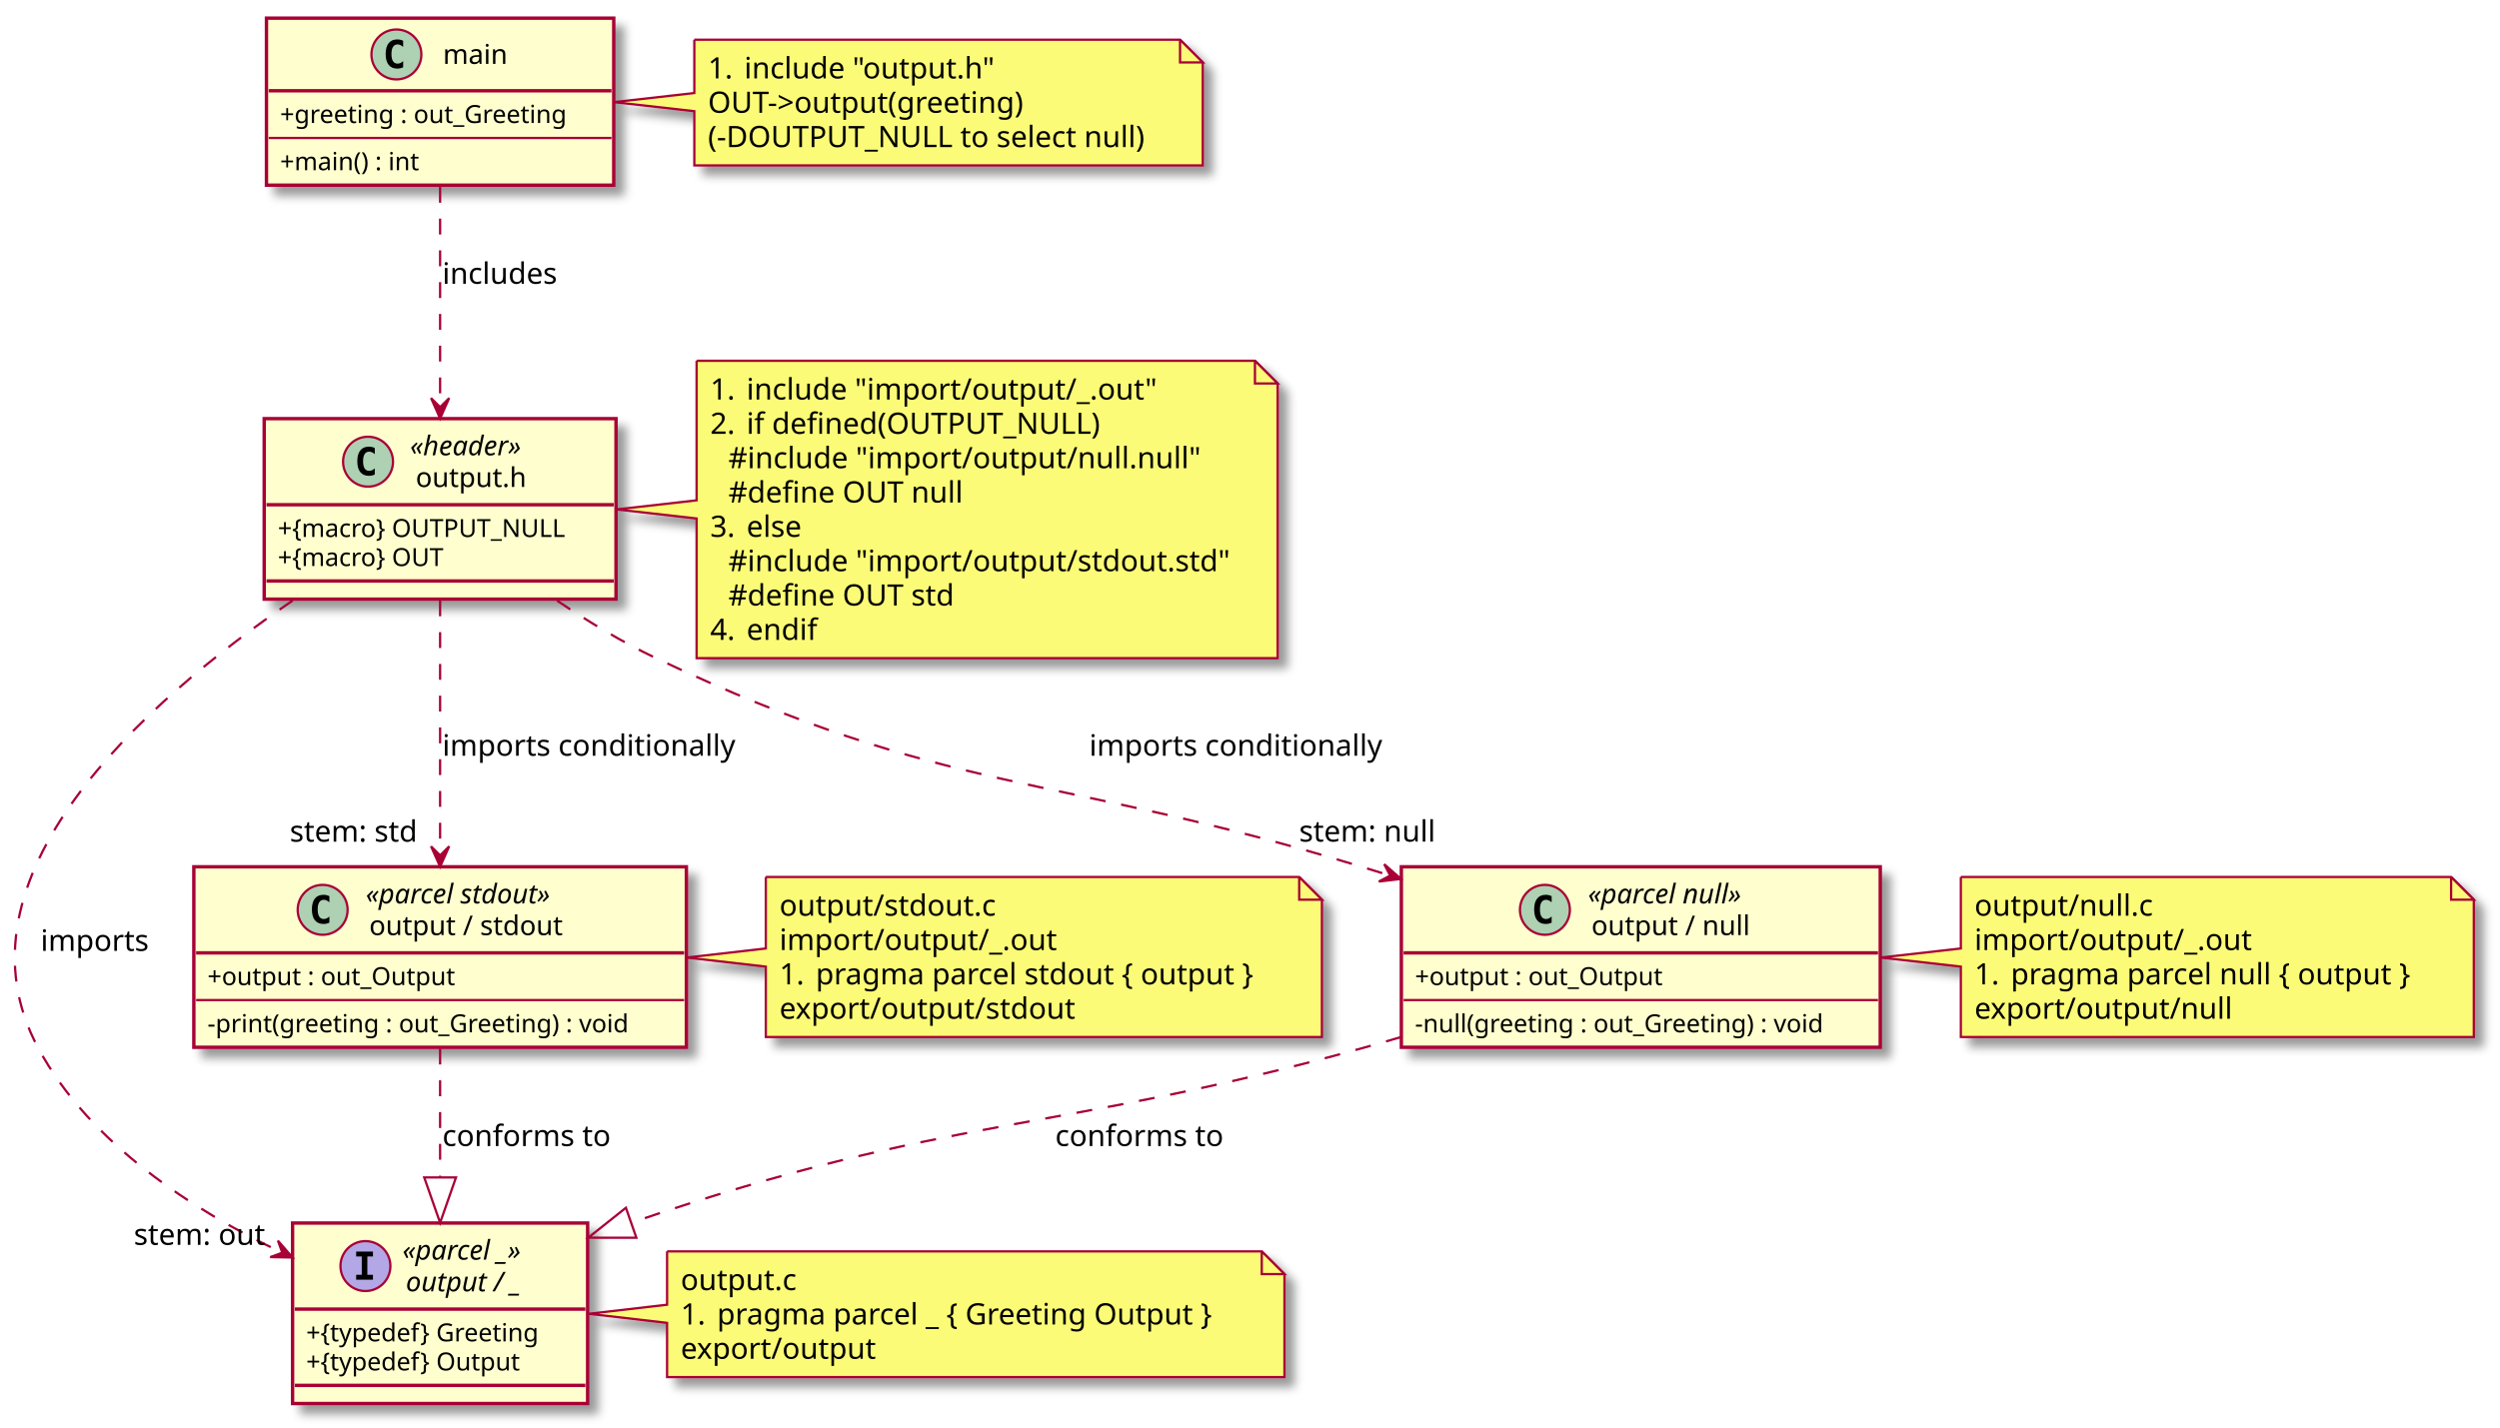
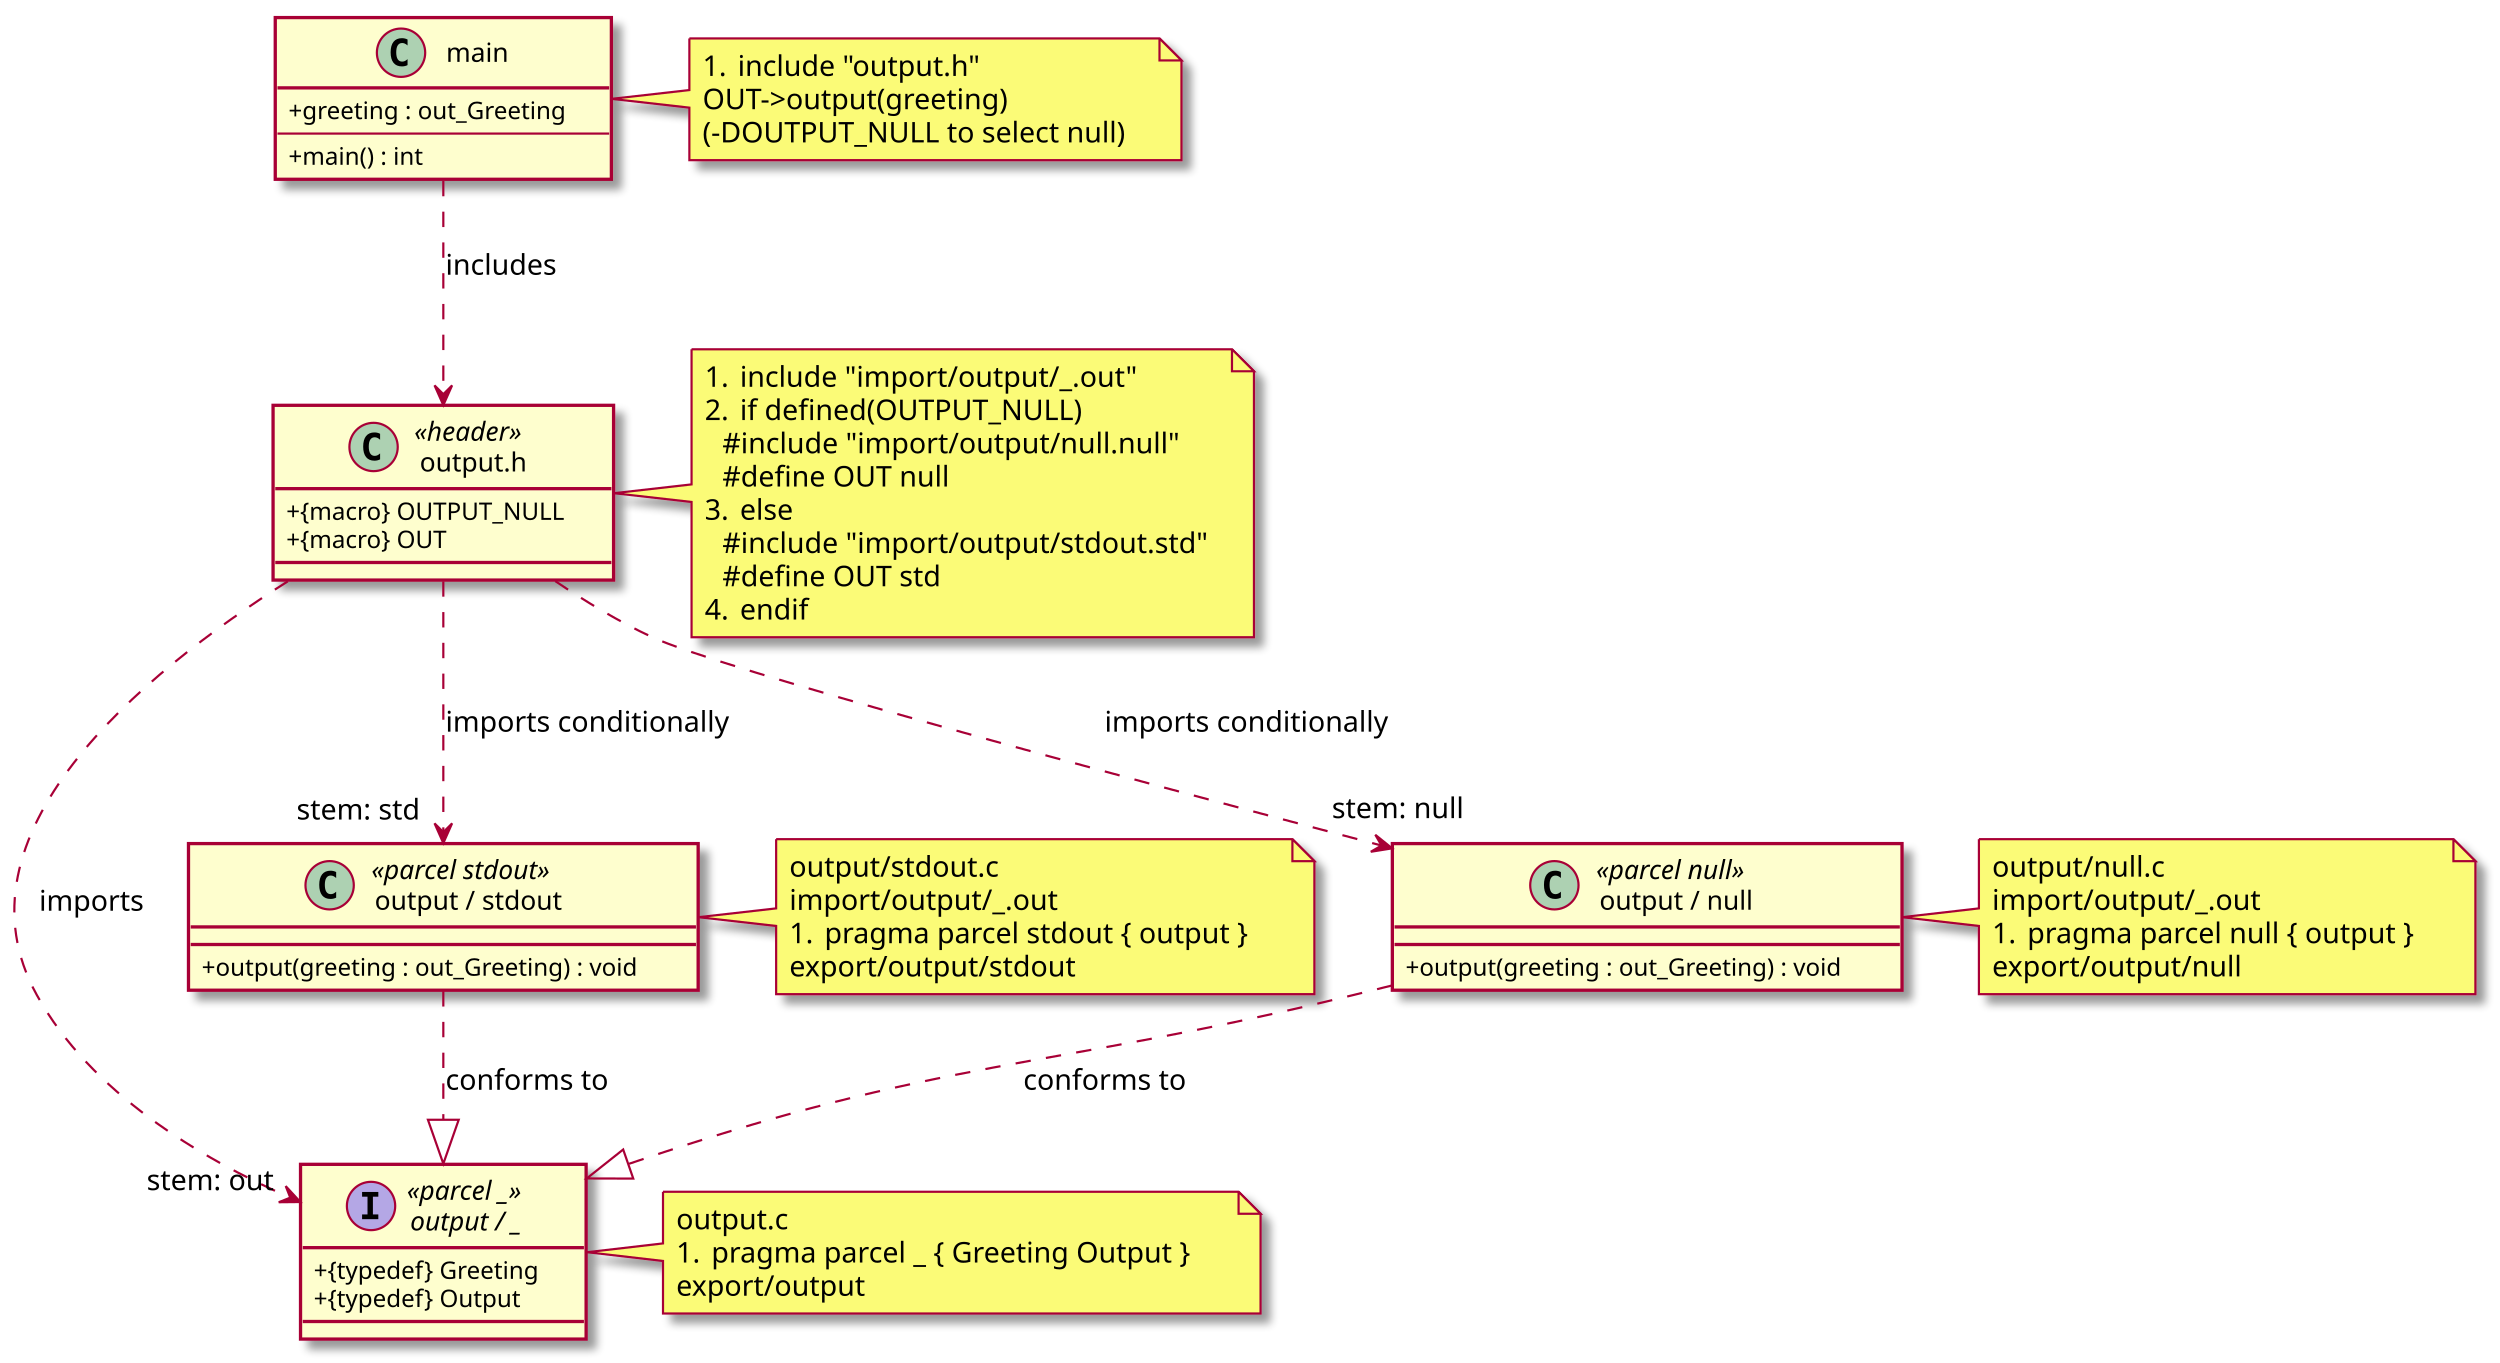
- <svg xmlns="http://www.w3.org/2000/svg" contentScriptType="application/ecmascript" contentStyleType="text/css" height="629px" preserveAspectRatio="none" style="width:1101px;height:629px;" version="1.1" viewBox="0 0 1101 629" width="1101px" zoomAndPan="magnify">
+ <svg xmlns="http://www.w3.org/2000/svg" contentScriptType="application/ecmascript" contentStyleType="text/css" height="620px" preserveAspectRatio="none" style="width:1138px;height:620px;" version="1.1" viewBox="0 0 1138 620" width="1138px" zoomAndPan="magnify">
  <defs>
-     <filter height="300%" id="f1hjouowb17esg" width="300%" x="-1" y="-1">
+     <filter height="300%" id="f1krftj1j5lf3u" width="300%" x="-1" y="-1">
      <feGaussianBlur result="blurOut" stdDeviation="2.0" />
      <feColorMatrix in="blurOut" result="blurOut2" type="matrix" values="0 0 0 0 0 0 0 0 0 0 0 0 0 0 0 0 0 0 .4 0" />
      <feOffset dx="4.0" dy="4.0" in="blurOut2" result="blurOut3" />
      <feBlend in="SourceGraphic" in2="blurOut3" mode="normal" />
    </filter>
  </defs>
  <g>
-     <rect fill="#FEFECE" filter="url(#f1hjouowb17esg)" height="79.547" id="IOutput" style="stroke: #A80036; stroke-width: 1.5;" width="130" x="128.9" y="539" />
-     <ellipse cx="161" cy="557.969" fill="#B4A7E5" rx="11" ry="11" style="stroke: #A80036; stroke-width: 1.0;" />
-     <path d="M156.922,553.734 L156.922,551.578 L164.312,551.578 L164.312,553.734 L161.844,553.734 L161.844,561.812 L164.312,561.812 L164.312,563.969 L156.922,563.969 L156.922,561.812 L159.391,561.812 L159.391,553.734 L156.922,553.734 Z " />
-     <text fill="#000000" font-family="sans-serif" font-size="12" font-style="italic" lengthAdjust="spacingAndGlyphs" textLength="63" x="177.3" y="555.139">«parcel _»</text>
-     <text fill="#000000" font-family="sans-serif" font-size="12" font-style="italic" lengthAdjust="spacingAndGlyphs" textLength="60" x="178.8" y="569.107">output / _</text>
-     <line style="stroke: #A80036; stroke-width: 1.5;" x1="129.9" x2="257.9" y1="576.938" y2="576.938" />
-     <text fill="#000000" font-family="sans-serif" font-size="11" lengthAdjust="spacingAndGlyphs" textLength="118" x="134.9" y="591.148">+{typedef} Greeting</text>
-     <text fill="#000000" font-family="sans-serif" font-size="11" lengthAdjust="spacingAndGlyphs" textLength="107" x="134.9" y="603.953">+{typedef} Output</text>
-     <line style="stroke: #A80036; stroke-width: 1.5;" x1="129.9" x2="257.9" y1="610.547" y2="610.547" />
-     <path d="M293.9,551.5 L293.9,575 L259.35,579 L293.9,583 L293.9,606.898 A0,0 0 0 0 293.9,606.898 L565.9,606.898 A0,0 0 0 0 565.9,606.898 L565.9,561.5 L555.9,551.5 L293.9,551.5 A0,0 0 0 0 293.9,551.5 " fill="#FBFB77" filter="url(#f1hjouowb17esg)" style="stroke: #A80036; stroke-width: 1.0;" />
-     <path d="M555.9,551.5 L555.9,561.5 L565.9,561.5 L555.9,551.5 " fill="#FBFB77" style="stroke: #A80036; stroke-width: 1.0;" />
-     <text fill="#000000" font-family="sans-serif" font-size="13" lengthAdjust="spacingAndGlyphs" textLength="53" x="299.9" y="568.567">output.c</text>
-     <text fill="#000000" font-family="sans-serif" font-size="13" lengthAdjust="spacingAndGlyphs" textLength="12" x="299.9" y="583.7">1.</text>
-     <text fill="#000000" font-family="sans-serif" font-size="13" lengthAdjust="spacingAndGlyphs" textLength="235" x="315.9" y="583.7">pragma parcel _ { Greeting Output }</text>
-     <text fill="#000000" font-family="sans-serif" font-size="13" lengthAdjust="spacingAndGlyphs" textLength="87" x="299.9" y="598.832">export/output</text>
-     <rect fill="#FEFECE" filter="url(#f1hjouowb17esg)" height="79.547" id="Stdout" style="stroke: #A80036; stroke-width: 1.5;" width="217" x="85.4" y="382" />
-     <ellipse cx="142.15" cy="400.969" fill="#ADD1B2" rx="11" ry="11" style="stroke: #A80036; stroke-width: 1.0;" />
-     <path d="M145.119,406.609 Q144.541,406.906 143.9,407.047 Q143.259,407.203 142.556,407.203 Q140.056,407.203 138.728,405.562 Q137.416,403.906 137.416,400.781 Q137.416,397.656 138.728,396 Q140.056,394.344 142.556,394.344 Q143.259,394.344 143.9,394.5 Q144.556,394.656 145.119,394.953 L145.119,397.672 Q144.494,397.094 143.9,396.828 Q143.306,396.547 142.681,396.547 Q141.338,396.547 140.65,397.625 Q139.963,398.688 139.963,400.781 Q139.963,402.875 140.65,403.953 Q141.338,405.016 142.681,405.016 Q143.306,405.016 143.9,404.75 Q144.494,404.469 145.119,403.891 L145.119,406.609 Z " />
-     <text fill="#000000" font-family="sans-serif" font-size="12" font-style="italic" lengthAdjust="spacingAndGlyphs" textLength="98" x="161.15" y="398.139">«parcel stdout»</text>
-     <text fill="#000000" font-family="sans-serif" font-size="12" lengthAdjust="spacingAndGlyphs" textLength="95" x="162.65" y="412.107">output / stdout</text>
-     <line style="stroke: #A80036; stroke-width: 1.5;" x1="86.4" x2="301.4" y1="419.938" y2="419.938" />
-     <text fill="#000000" font-family="sans-serif" font-size="11" lengthAdjust="spacingAndGlyphs" textLength="119" x="91.4" y="434.148">+output : out_Output</text>
-     <line style="stroke: #A80036; stroke-width: 1.0;" x1="86.4" x2="301.4" y1="440.742" y2="440.742" />
-     <text fill="#000000" font-family="sans-serif" font-size="11" lengthAdjust="spacingAndGlyphs" textLength="205" x="91.4" y="454.953">-print(greeting : out_Greeting) : void</text>
-     <path d="M337.4,386.5 L337.4,418 L302.48,422 L337.4,426 L337.4,457.031 A0,0 0 0 0 337.4,457.031 L582.4,457.031 A0,0 0 0 0 582.4,457.031 L582.4,396.5 L572.4,386.5 L337.4,386.5 A0,0 0 0 0 337.4,386.5 " fill="#FBFB77" filter="url(#f1hjouowb17esg)" style="stroke: #A80036; stroke-width: 1.0;" />
-     <path d="M572.4,386.5 L572.4,396.5 L582.4,396.5 L572.4,386.5 " fill="#FBFB77" style="stroke: #A80036; stroke-width: 1.0;" />
-     <text fill="#000000" font-family="sans-serif" font-size="13" lengthAdjust="spacingAndGlyphs" textLength="98" x="343.4" y="403.567">output/stdout.c</text>
-     <text fill="#000000" font-family="sans-serif" font-size="13" lengthAdjust="spacingAndGlyphs" textLength="124" x="343.4" y="418.7">import/output/_.out</text>
-     <text fill="#000000" font-family="sans-serif" font-size="13" lengthAdjust="spacingAndGlyphs" textLength="12" x="343.4" y="433.832">1.</text>
-     <text fill="#000000" font-family="sans-serif" font-size="13" lengthAdjust="spacingAndGlyphs" textLength="208" x="359.4" y="433.832">pragma parcel stdout { output }</text>
-     <text fill="#000000" font-family="sans-serif" font-size="13" lengthAdjust="spacingAndGlyphs" textLength="132" x="343.4" y="448.965">export/output/stdout</text>
-     <rect fill="#FEFECE" filter="url(#f1hjouowb17esg)" height="79.547" id="Null" style="stroke: #A80036; stroke-width: 1.5;" width="211" x="617.4" y="382" />
-     <ellipse cx="680.65" cy="400.969" fill="#ADD1B2" rx="11" ry="11" style="stroke: #A80036; stroke-width: 1.0;" />
-     <path d="M683.619,406.609 Q683.041,406.906 682.4,407.047 Q681.759,407.203 681.056,407.203 Q678.556,407.203 677.228,405.562 Q675.916,403.906 675.916,400.781 Q675.916,397.656 677.228,396 Q678.556,394.344 681.056,394.344 Q681.759,394.344 682.4,394.5 Q683.056,394.656 683.619,394.953 L683.619,397.672 Q682.994,397.094 682.4,396.828 Q681.806,396.547 681.181,396.547 Q679.837,396.547 679.15,397.625 Q678.462,398.688 678.462,400.781 Q678.462,402.875 679.15,403.953 Q679.837,405.016 681.181,405.016 Q681.806,405.016 682.4,404.75 Q682.994,404.469 683.619,403.891 L683.619,406.609 Z " />
-     <text fill="#000000" font-family="sans-serif" font-size="12" font-style="italic" lengthAdjust="spacingAndGlyphs" textLength="79" x="699.65" y="398.139">«parcel null»</text>
-     <text fill="#000000" font-family="sans-serif" font-size="12" lengthAdjust="spacingAndGlyphs" textLength="76" x="701.15" y="412.107">output / null</text>
-     <line style="stroke: #A80036; stroke-width: 1.5;" x1="618.4" x2="827.4" y1="419.938" y2="419.938" />
-     <text fill="#000000" font-family="sans-serif" font-size="11" lengthAdjust="spacingAndGlyphs" textLength="119" x="623.4" y="434.148">+output : out_Output</text>
-     <line style="stroke: #A80036; stroke-width: 1.0;" x1="618.4" x2="827.4" y1="440.742" y2="440.742" />
-     <text fill="#000000" font-family="sans-serif" font-size="11" lengthAdjust="spacingAndGlyphs" textLength="199" x="623.4" y="454.953">-null(greeting : out_Greeting) : void</text>
-     <path d="M863.9,386.5 L863.9,418 L828.57,422 L863.9,426 L863.9,457.031 A0,0 0 0 0 863.9,457.031 L1089.9,457.031 A0,0 0 0 0 1089.9,457.031 L1089.9,396.5 L1079.9,386.5 L863.9,386.5 A0,0 0 0 0 863.9,386.5 " fill="#FBFB77" filter="url(#f1hjouowb17esg)" style="stroke: #A80036; stroke-width: 1.0;" />
-     <path d="M1079.9,386.5 L1079.9,396.5 L1089.9,396.5 L1079.9,386.5 " fill="#FBFB77" style="stroke: #A80036; stroke-width: 1.0;" />
-     <text fill="#000000" font-family="sans-serif" font-size="13" lengthAdjust="spacingAndGlyphs" textLength="79" x="869.9" y="403.567">output/null.c</text>
-     <text fill="#000000" font-family="sans-serif" font-size="13" lengthAdjust="spacingAndGlyphs" textLength="124" x="869.9" y="418.7">import/output/_.out</text>
-     <text fill="#000000" font-family="sans-serif" font-size="13" lengthAdjust="spacingAndGlyphs" textLength="12" x="869.9" y="433.832">1.</text>
-     <text fill="#000000" font-family="sans-serif" font-size="13" lengthAdjust="spacingAndGlyphs" textLength="189" x="885.9" y="433.832">pragma parcel null { output }</text>
-     <text fill="#000000" font-family="sans-serif" font-size="13" lengthAdjust="spacingAndGlyphs" textLength="113" x="869.9" y="448.965">export/output/null</text>
-     <rect fill="#FEFECE" filter="url(#f1hjouowb17esg)" height="79.547" id="Header" style="stroke: #A80036; stroke-width: 1.5;" width="155" x="116.4" y="184.5" />
-     <ellipse cx="162.15" cy="203.469" fill="#ADD1B2" rx="11" ry="11" style="stroke: #A80036; stroke-width: 1.0;" />
-     <path d="M165.119,209.109 Q164.541,209.406 163.9,209.547 Q163.259,209.703 162.556,209.703 Q160.056,209.703 158.728,208.062 Q157.416,206.406 157.416,203.281 Q157.416,200.156 158.728,198.5 Q160.056,196.844 162.556,196.844 Q163.259,196.844 163.9,197 Q164.556,197.156 165.119,197.453 L165.119,200.172 Q164.494,199.594 163.9,199.328 Q163.306,199.047 162.681,199.047 Q161.338,199.047 160.65,200.125 Q159.963,201.188 159.963,203.281 Q159.963,205.375 160.65,206.453 Q161.338,207.516 162.681,207.516 Q163.306,207.516 163.9,207.25 Q164.494,206.969 165.119,206.391 L165.119,209.109 Z " />
-     <text fill="#000000" font-family="sans-serif" font-size="12" font-style="italic" lengthAdjust="spacingAndGlyphs" textLength="59" x="180.65" y="200.639">«header»</text>
-     <text fill="#000000" font-family="sans-serif" font-size="12" lengthAdjust="spacingAndGlyphs" textLength="54" x="183.15" y="214.607">output.h</text>
-     <line style="stroke: #A80036; stroke-width: 1.5;" x1="117.4" x2="270.4" y1="222.438" y2="222.438" />
-     <text fill="#000000" font-family="sans-serif" font-size="11" lengthAdjust="spacingAndGlyphs" textLength="143" x="122.4" y="236.648">+{macro} OUTPUT_NULL</text>
-     <text fill="#000000" font-family="sans-serif" font-size="11" lengthAdjust="spacingAndGlyphs" textLength="87" x="122.4" y="249.453">+{macro} OUT</text>
-     <line style="stroke: #A80036; stroke-width: 1.5;" x1="117.4" x2="270.4" y1="256.047" y2="256.047" />
-     <path d="M306.9,159 L306.9,220.5 L271.56,224.5 L306.9,228.5 L306.9,290.062 A0,0 0 0 0 306.9,290.062 L562.9,290.062 A0,0 0 0 0 562.9,290.062 L562.9,169 L552.9,159 L306.9,159 A0,0 0 0 0 306.9,159 " fill="#FBFB77" filter="url(#f1hjouowb17esg)" style="stroke: #A80036; stroke-width: 1.0;" />
-     <path d="M552.9,159 L552.9,169 L562.9,169 L552.9,159 " fill="#FBFB77" style="stroke: #A80036; stroke-width: 1.0;" />
-     <text fill="#000000" font-family="sans-serif" font-size="13" lengthAdjust="spacingAndGlyphs" textLength="12" x="312.9" y="176.067">1.</text>
-     <text fill="#000000" font-family="sans-serif" font-size="13" lengthAdjust="spacingAndGlyphs" textLength="183" x="328.9" y="176.067">include "import/output/_.out"</text>
-     <text fill="#000000" font-family="sans-serif" font-size="13" lengthAdjust="spacingAndGlyphs" textLength="12" x="312.9" y="191.2">2.</text>
-     <text fill="#000000" font-family="sans-serif" font-size="13" lengthAdjust="spacingAndGlyphs" textLength="161" x="328.9" y="191.2">if defined(OUTPUT_NULL)</text>
-     <text fill="#000000" font-family="sans-serif" font-size="13" lengthAdjust="spacingAndGlyphs" textLength="210" x="320.9" y="206.333">#include "import/output/null.null"</text>
-     <text fill="#000000" font-family="sans-serif" font-size="13" lengthAdjust="spacingAndGlyphs" textLength="107" x="320.9" y="221.465">#define OUT null</text>
-     <text fill="#000000" font-family="sans-serif" font-size="13" lengthAdjust="spacingAndGlyphs" textLength="12" x="312.9" y="236.598">3.</text>
-     <text fill="#000000" font-family="sans-serif" font-size="13" lengthAdjust="spacingAndGlyphs" textLength="26" x="328.9" y="236.598">else</text>
-     <text fill="#000000" font-family="sans-serif" font-size="13" lengthAdjust="spacingAndGlyphs" textLength="227" x="320.9" y="251.731">#include "import/output/stdout.std"</text>
-     <text fill="#000000" font-family="sans-serif" font-size="13" lengthAdjust="spacingAndGlyphs" textLength="105" x="320.9" y="266.864">#define OUT std</text>
-     <text fill="#000000" font-family="sans-serif" font-size="13" lengthAdjust="spacingAndGlyphs" textLength="12" x="312.9" y="281.997">4.</text>
-     <text fill="#000000" font-family="sans-serif" font-size="13" lengthAdjust="spacingAndGlyphs" textLength="31" x="328.9" y="281.997">endif</text>
-     <rect fill="#FEFECE" filter="url(#f1hjouowb17esg)" height="73.609" id="Main" style="stroke: #A80036; stroke-width: 1.5;" width="153" x="117.4" y="8" />
-     <ellipse cx="174.65" cy="24" fill="#ADD1B2" rx="11" ry="11" style="stroke: #A80036; stroke-width: 1.0;" />
-     <path d="M177.619,29.641 Q177.041,29.938 176.4,30.078 Q175.759,30.234 175.056,30.234 Q172.556,30.234 171.228,28.594 Q169.916,26.938 169.916,23.812 Q169.916,20.688 171.228,19.031 Q172.556,17.375 175.056,17.375 Q175.759,17.375 176.4,17.531 Q177.056,17.688 177.619,17.984 L177.619,20.703 Q176.994,20.125 176.4,19.859 Q175.806,19.578 175.181,19.578 Q173.838,19.578 173.15,20.656 Q172.463,21.719 172.463,23.812 Q172.463,25.906 173.15,26.984 Q173.838,28.047 175.181,28.047 Q175.806,28.047 176.4,27.781 Q176.994,27.5 177.619,26.922 L177.619,29.641 Z " />
-     <text fill="#000000" font-family="sans-serif" font-size="12" lengthAdjust="spacingAndGlyphs" textLength="30" x="195.15" y="28.154">main</text>
-     <line style="stroke: #A80036; stroke-width: 1.5;" x1="118.4" x2="269.4" y1="40" y2="40" />
-     <text fill="#000000" font-family="sans-serif" font-size="11" lengthAdjust="spacingAndGlyphs" textLength="141" x="123.4" y="54.21">+greeting : out_Greeting</text>
-     <line style="stroke: #A80036; stroke-width: 1.0;" x1="118.4" x2="269.4" y1="60.805" y2="60.805" />
-     <text fill="#000000" font-family="sans-serif" font-size="11" lengthAdjust="spacingAndGlyphs" textLength="71" x="123.4" y="75.015">+main() : int</text>
-     <path d="M305.9,17.5 L305.9,41 L270.46,45 L305.9,49 L305.9,72.898 A0,0 0 0 0 305.9,72.898 L529.9,72.898 A0,0 0 0 0 529.9,72.898 L529.9,27.5 L519.9,17.5 L305.9,17.5 A0,0 0 0 0 305.9,17.5 " fill="#FBFB77" filter="url(#f1hjouowb17esg)" style="stroke: #A80036; stroke-width: 1.0;" />
-     <path d="M519.9,17.5 L519.9,27.5 L529.9,27.5 L519.9,17.5 " fill="#FBFB77" style="stroke: #A80036; stroke-width: 1.0;" />
-     <text fill="#000000" font-family="sans-serif" font-size="13" lengthAdjust="spacingAndGlyphs" textLength="12" x="311.9" y="34.567">1.</text>
-     <text fill="#000000" font-family="sans-serif" font-size="13" lengthAdjust="spacingAndGlyphs" textLength="113" x="327.9" y="34.567">include "output.h"</text>
-     <text fill="#000000" font-family="sans-serif" font-size="13" lengthAdjust="spacingAndGlyphs" textLength="148" x="311.9" y="49.7">OUT-&gt;output(greeting)</text>
-     <text fill="#000000" font-family="sans-serif" font-size="13" lengthAdjust="spacingAndGlyphs" textLength="203" x="311.9" y="64.832">(-DOUTPUT_NULL to select null)</text>
-     <path d="M193.9,462.11 C193.9,479.28 193.9,499.8 193.9,518.78 " fill="none" id="Stdout-&gt;IOutput" style="stroke: #A80036; stroke-width: 1.0; stroke-dasharray: 7.0,7.0;" />
-     <polygon fill="none" points="200.9,518.9,193.9,538.9,186.9,518.9,200.9,518.9" style="stroke: #A80036; stroke-width: 1.0;" />
-     <text fill="#000000" font-family="sans-serif" font-size="13" lengthAdjust="spacingAndGlyphs" textLength="77" x="194.9" y="505.067">conforms to</text>
-     <path d="M617.37,457.01 C611.47,458.74 605.62,460.42 599.9,462 C463.25,499.85 419.19,490.72 278.28,538.8 " fill="none" id="Null-&gt;IOutput" style="stroke: #A80036; stroke-width: 1.0; stroke-dasharray: 7.0,7.0;" />
-     <polygon fill="none" points="280.37,545.49,259.18,545.46,275.76,532.27,280.37,545.49" style="stroke: #A80036; stroke-width: 1.0;" />
-     <text fill="#000000" font-family="sans-serif" font-size="13" lengthAdjust="spacingAndGlyphs" textLength="77" x="464.9" y="505.067">conforms to</text>
-     <path d="M128.94,264.66 C63.13,309.66 -23.63,386.99 16.9,462 C39.64,504.09 85.03,533.37 124.16,551.99 " fill="none" id="Header-&gt;IOutput" style="stroke: #A80036; stroke-width: 1.0; stroke-dasharray: 7.0,7.0;" />
-     <polygon fill="#A80036" points="128.9,554.2,122.437,546.768,124.369,552.085,119.053,554.017,128.9,554.2" style="stroke: #A80036; stroke-width: 1.0;" />
-     <text fill="#000000" font-family="sans-serif" font-size="13" lengthAdjust="spacingAndGlyphs" textLength="49" x="17.9" y="419.067">imports</text>
-     <text fill="#000000" font-family="sans-serif" font-size="13" lengthAdjust="spacingAndGlyphs" textLength="0" x="44.4" y="434.2" />
-     <text fill="#000000" font-family="sans-serif" font-size="13" lengthAdjust="spacingAndGlyphs" textLength="62" x="58.95" y="548.616">stem: out</text>
-     <path d="M193.9,264.59 C193.9,296.96 193.9,342.94 193.9,376.67 " fill="none" id="Header-&gt;Stdout" style="stroke: #A80036; stroke-width: 1.0; stroke-dasharray: 7.0,7.0;" />
-     <polygon fill="#A80036" points="193.9,381.98,197.9,372.98,193.9,376.98,189.9,372.98,193.9,381.98" style="stroke: #A80036; stroke-width: 1.0;" />
-     <text fill="#000000" font-family="sans-serif" font-size="13" lengthAdjust="spacingAndGlyphs" textLength="132" x="194.9" y="333.067">imports conditionally</text>
-     <text fill="#000000" font-family="sans-serif" font-size="13" lengthAdjust="spacingAndGlyphs" textLength="0" x="262.9" y="348.2" />
-     <text fill="#000000" font-family="sans-serif" font-size="13" lengthAdjust="spacingAndGlyphs" textLength="61" x="127.658" y="370.93">stem: std</text>
-     <path d="M245.42,264.69 C259.07,273.88 274.12,283.01 288.9,290 C419.19,351.66 462.08,339.77 599.9,382 C603.98,383.25 608.13,384.53 612.32,385.83 " fill="none" id="Header-&gt;Null" style="stroke: #A80036; stroke-width: 1.0; stroke-dasharray: 7.0,7.0;" />
-     <polygon fill="#A80036" points="617.26,387.36,609.856,380.865,612.486,385.873,607.478,388.503,617.26,387.36" style="stroke: #A80036; stroke-width: 1.0;" />
-     <text fill="#000000" font-family="sans-serif" font-size="13" lengthAdjust="spacingAndGlyphs" textLength="132" x="479.9" y="333.067">imports conditionally</text>
-     <text fill="#000000" font-family="sans-serif" font-size="13" lengthAdjust="spacingAndGlyphs" textLength="0" x="547.9" y="348.2" />
-     <text fill="#000000" font-family="sans-serif" font-size="13" lengthAdjust="spacingAndGlyphs" textLength="63" x="572.372" y="370.892">stem: null</text>
-     <path d="M193.9,82.35 C193.9,110.44 193.9,149.45 193.9,179.34 " fill="none" id="Main-&gt;Header" style="stroke: #A80036; stroke-width: 1.0; stroke-dasharray: 7.0,7.0;" />
-     <polygon fill="#A80036" points="193.9,184.43,197.9,175.43,193.9,179.43,189.9,175.43,193.9,184.43" style="stroke: #A80036; stroke-width: 1.0;" />
-     <text fill="#000000" font-family="sans-serif" font-size="13" lengthAdjust="spacingAndGlyphs" textLength="52" x="194.9" y="125.067">includes</text>
+     <rect fill="#FEFECE" filter="url(#f1krftj1j5lf3u)" height="79.547" id="IOutput" style="stroke: #A80036; stroke-width: 1.5;" width="130" x="136.8" y="530" />
+     <ellipse cx="168.9" cy="548.969" fill="#B4A7E5" rx="11" ry="11" style="stroke: #A80036; stroke-width: 1.0;" />
+     <path d="M164.822,544.734 L164.822,542.578 L172.213,542.578 L172.213,544.734 L169.744,544.734 L169.744,552.812 L172.213,552.812 L172.213,554.969 L164.822,554.969 L164.822,552.812 L167.291,552.812 L167.291,544.734 L164.822,544.734 Z " />
+     <text fill="#000000" font-family="sans-serif" font-size="12" font-style="italic" lengthAdjust="spacingAndGlyphs" textLength="63" x="185.2" y="546.139">«parcel _»</text>
+     <text fill="#000000" font-family="sans-serif" font-size="12" font-style="italic" lengthAdjust="spacingAndGlyphs" textLength="60" x="186.7" y="560.107">output / _</text>
+     <line style="stroke: #A80036; stroke-width: 1.5;" x1="137.8" x2="265.8" y1="567.938" y2="567.938" />
+     <text fill="#000000" font-family="sans-serif" font-size="11" lengthAdjust="spacingAndGlyphs" textLength="118" x="142.8" y="582.148">+{typedef} Greeting</text>
+     <text fill="#000000" font-family="sans-serif" font-size="11" lengthAdjust="spacingAndGlyphs" textLength="107" x="142.8" y="594.953">+{typedef} Output</text>
+     <line style="stroke: #A80036; stroke-width: 1.5;" x1="137.8" x2="265.8" y1="601.547" y2="601.547" />
+     <path d="M301.8,542.5 L301.8,566 L267.25,570 L301.8,574 L301.8,597.898 A0,0 0 0 0 301.8,597.898 L573.8,597.898 A0,0 0 0 0 573.8,597.898 L573.8,552.5 L563.8,542.5 L301.8,542.5 A0,0 0 0 0 301.8,542.5 " fill="#FBFB77" filter="url(#f1krftj1j5lf3u)" style="stroke: #A80036; stroke-width: 1.0;" />
+     <path d="M563.8,542.5 L563.8,552.5 L573.8,552.5 L563.8,542.5 " fill="#FBFB77" style="stroke: #A80036; stroke-width: 1.0;" />
+     <text fill="#000000" font-family="sans-serif" font-size="13" lengthAdjust="spacingAndGlyphs" textLength="53" x="307.8" y="559.567">output.c</text>
+     <text fill="#000000" font-family="sans-serif" font-size="13" lengthAdjust="spacingAndGlyphs" textLength="12" x="307.8" y="574.7">1.</text>
+     <text fill="#000000" font-family="sans-serif" font-size="13" lengthAdjust="spacingAndGlyphs" textLength="235" x="323.8" y="574.7">pragma parcel _ { Greeting Output }</text>
+     <text fill="#000000" font-family="sans-serif" font-size="13" lengthAdjust="spacingAndGlyphs" textLength="87" x="307.8" y="589.832">export/output</text>
+     <rect fill="#FEFECE" filter="url(#f1krftj1j5lf3u)" height="66.742" id="Stdout" style="stroke: #A80036; stroke-width: 1.5;" width="232" x="85.8" y="384" />
+     <ellipse cx="150.05" cy="402.969" fill="#ADD1B2" rx="11" ry="11" style="stroke: #A80036; stroke-width: 1.0;" />
+     <path d="M153.019,408.609 Q152.441,408.906 151.8,409.047 Q151.159,409.203 150.456,409.203 Q147.956,409.203 146.628,407.562 Q145.316,405.906 145.316,402.781 Q145.316,399.656 146.628,398 Q147.956,396.344 150.456,396.344 Q151.159,396.344 151.8,396.5 Q152.456,396.656 153.019,396.953 L153.019,399.672 Q152.394,399.094 151.8,398.828 Q151.206,398.547 150.581,398.547 Q149.238,398.547 148.55,399.625 Q147.863,400.688 147.863,402.781 Q147.863,404.875 148.55,405.953 Q149.238,407.016 150.581,407.016 Q151.206,407.016 151.8,406.75 Q152.394,406.469 153.019,405.891 L153.019,408.609 Z " />
+     <text fill="#000000" font-family="sans-serif" font-size="12" font-style="italic" lengthAdjust="spacingAndGlyphs" textLength="98" x="169.05" y="400.139">«parcel stdout»</text>
+     <text fill="#000000" font-family="sans-serif" font-size="12" lengthAdjust="spacingAndGlyphs" textLength="95" x="170.55" y="414.107">output / stdout</text>
+     <line style="stroke: #A80036; stroke-width: 1.5;" x1="86.8" x2="316.8" y1="421.938" y2="421.938" />
+     <line style="stroke: #A80036; stroke-width: 1.5;" x1="86.8" x2="316.8" y1="429.938" y2="429.938" />
+     <text fill="#000000" font-family="sans-serif" font-size="11" lengthAdjust="spacingAndGlyphs" textLength="220" x="91.8" y="444.148">+output(greeting : out_Greeting) : void</text>
+     <path d="M353.3,382 L353.3,413.5 L317.93,417.5 L353.3,421.5 L353.3,452.531 A0,0 0 0 0 353.3,452.531 L598.3,452.531 A0,0 0 0 0 598.3,452.531 L598.3,392 L588.3,382 L353.3,382 A0,0 0 0 0 353.3,382 " fill="#FBFB77" filter="url(#f1krftj1j5lf3u)" style="stroke: #A80036; stroke-width: 1.0;" />
+     <path d="M588.3,382 L588.3,392 L598.3,392 L588.3,382 " fill="#FBFB77" style="stroke: #A80036; stroke-width: 1.0;" />
+     <text fill="#000000" font-family="sans-serif" font-size="13" lengthAdjust="spacingAndGlyphs" textLength="98" x="359.3" y="399.067">output/stdout.c</text>
+     <text fill="#000000" font-family="sans-serif" font-size="13" lengthAdjust="spacingAndGlyphs" textLength="124" x="359.3" y="414.2">import/output/_.out</text>
+     <text fill="#000000" font-family="sans-serif" font-size="13" lengthAdjust="spacingAndGlyphs" textLength="12" x="359.3" y="429.332">1.</text>
+     <text fill="#000000" font-family="sans-serif" font-size="13" lengthAdjust="spacingAndGlyphs" textLength="208" x="375.3" y="429.332">pragma parcel stdout { output }</text>
+     <text fill="#000000" font-family="sans-serif" font-size="13" lengthAdjust="spacingAndGlyphs" textLength="132" x="359.3" y="444.465">export/output/stdout</text>
+     <rect fill="#FEFECE" filter="url(#f1krftj1j5lf3u)" height="66.742" id="Null" style="stroke: #A80036; stroke-width: 1.5;" width="232" x="633.8" y="384" />
+     <ellipse cx="707.55" cy="402.969" fill="#ADD1B2" rx="11" ry="11" style="stroke: #A80036; stroke-width: 1.0;" />
+     <path d="M710.519,408.609 Q709.941,408.906 709.3,409.047 Q708.659,409.203 707.956,409.203 Q705.456,409.203 704.128,407.562 Q702.816,405.906 702.816,402.781 Q702.816,399.656 704.128,398 Q705.456,396.344 707.956,396.344 Q708.659,396.344 709.3,396.5 Q709.956,396.656 710.519,396.953 L710.519,399.672 Q709.894,399.094 709.3,398.828 Q708.706,398.547 708.081,398.547 Q706.737,398.547 706.05,399.625 Q705.362,400.688 705.362,402.781 Q705.362,404.875 706.05,405.953 Q706.737,407.016 708.081,407.016 Q708.706,407.016 709.3,406.75 Q709.894,406.469 710.519,405.891 L710.519,408.609 Z " />
+     <text fill="#000000" font-family="sans-serif" font-size="12" font-style="italic" lengthAdjust="spacingAndGlyphs" textLength="79" x="726.55" y="400.139">«parcel null»</text>
+     <text fill="#000000" font-family="sans-serif" font-size="12" lengthAdjust="spacingAndGlyphs" textLength="76" x="728.05" y="414.107">output / null</text>
+     <line style="stroke: #A80036; stroke-width: 1.5;" x1="634.8" x2="864.8" y1="421.938" y2="421.938" />
+     <line style="stroke: #A80036; stroke-width: 1.5;" x1="634.8" x2="864.8" y1="429.938" y2="429.938" />
+     <text fill="#000000" font-family="sans-serif" font-size="11" lengthAdjust="spacingAndGlyphs" textLength="220" x="639.8" y="444.148">+output(greeting : out_Greeting) : void</text>
+     <path d="M900.8,382 L900.8,413.5 L865.82,417.5 L900.8,421.5 L900.8,452.531 A0,0 0 0 0 900.8,452.531 L1126.8,452.531 A0,0 0 0 0 1126.8,452.531 L1126.8,392 L1116.8,382 L900.8,382 A0,0 0 0 0 900.8,382 " fill="#FBFB77" filter="url(#f1krftj1j5lf3u)" style="stroke: #A80036; stroke-width: 1.0;" />
+     <path d="M1116.8,382 L1116.8,392 L1126.8,392 L1116.8,382 " fill="#FBFB77" style="stroke: #A80036; stroke-width: 1.0;" />
+     <text fill="#000000" font-family="sans-serif" font-size="13" lengthAdjust="spacingAndGlyphs" textLength="79" x="906.8" y="399.067">output/null.c</text>
+     <text fill="#000000" font-family="sans-serif" font-size="13" lengthAdjust="spacingAndGlyphs" textLength="124" x="906.8" y="414.2">import/output/_.out</text>
+     <text fill="#000000" font-family="sans-serif" font-size="13" lengthAdjust="spacingAndGlyphs" textLength="12" x="906.8" y="429.332">1.</text>
+     <text fill="#000000" font-family="sans-serif" font-size="13" lengthAdjust="spacingAndGlyphs" textLength="189" x="922.8" y="429.332">pragma parcel null { output }</text>
+     <text fill="#000000" font-family="sans-serif" font-size="13" lengthAdjust="spacingAndGlyphs" textLength="113" x="906.8" y="444.465">export/output/null</text>
+     <rect fill="#FEFECE" filter="url(#f1krftj1j5lf3u)" height="79.547" id="Header" style="stroke: #A80036; stroke-width: 1.5;" width="155" x="124.3" y="184.5" />
+     <ellipse cx="170.05" cy="203.469" fill="#ADD1B2" rx="11" ry="11" style="stroke: #A80036; stroke-width: 1.0;" />
+     <path d="M173.019,209.109 Q172.441,209.406 171.8,209.547 Q171.159,209.703 170.456,209.703 Q167.956,209.703 166.628,208.062 Q165.316,206.406 165.316,203.281 Q165.316,200.156 166.628,198.5 Q167.956,196.844 170.456,196.844 Q171.159,196.844 171.8,197 Q172.456,197.156 173.019,197.453 L173.019,200.172 Q172.394,199.594 171.8,199.328 Q171.206,199.047 170.581,199.047 Q169.238,199.047 168.55,200.125 Q167.863,201.188 167.863,203.281 Q167.863,205.375 168.55,206.453 Q169.238,207.516 170.581,207.516 Q171.206,207.516 171.8,207.25 Q172.394,206.969 173.019,206.391 L173.019,209.109 Z " />
+     <text fill="#000000" font-family="sans-serif" font-size="12" font-style="italic" lengthAdjust="spacingAndGlyphs" textLength="59" x="188.55" y="200.639">«header»</text>
+     <text fill="#000000" font-family="sans-serif" font-size="12" lengthAdjust="spacingAndGlyphs" textLength="54" x="191.05" y="214.607">output.h</text>
+     <line style="stroke: #A80036; stroke-width: 1.5;" x1="125.3" x2="278.3" y1="222.438" y2="222.438" />
+     <text fill="#000000" font-family="sans-serif" font-size="11" lengthAdjust="spacingAndGlyphs" textLength="143" x="130.3" y="236.648">+{macro} OUTPUT_NULL</text>
+     <text fill="#000000" font-family="sans-serif" font-size="11" lengthAdjust="spacingAndGlyphs" textLength="87" x="130.3" y="249.453">+{macro} OUT</text>
+     <line style="stroke: #A80036; stroke-width: 1.5;" x1="125.3" x2="278.3" y1="256.047" y2="256.047" />
+     <path d="M314.8,159 L314.8,220.5 L279.47,224.5 L314.8,228.5 L314.8,290.062 A0,0 0 0 0 314.8,290.062 L570.8,290.062 A0,0 0 0 0 570.8,290.062 L570.8,169 L560.8,159 L314.8,159 A0,0 0 0 0 314.8,159 " fill="#FBFB77" filter="url(#f1krftj1j5lf3u)" style="stroke: #A80036; stroke-width: 1.0;" />
+     <path d="M560.8,159 L560.8,169 L570.8,169 L560.8,159 " fill="#FBFB77" style="stroke: #A80036; stroke-width: 1.0;" />
+     <text fill="#000000" font-family="sans-serif" font-size="13" lengthAdjust="spacingAndGlyphs" textLength="12" x="320.8" y="176.067">1.</text>
+     <text fill="#000000" font-family="sans-serif" font-size="13" lengthAdjust="spacingAndGlyphs" textLength="183" x="336.8" y="176.067">include "import/output/_.out"</text>
+     <text fill="#000000" font-family="sans-serif" font-size="13" lengthAdjust="spacingAndGlyphs" textLength="12" x="320.8" y="191.2">2.</text>
+     <text fill="#000000" font-family="sans-serif" font-size="13" lengthAdjust="spacingAndGlyphs" textLength="161" x="336.8" y="191.2">if defined(OUTPUT_NULL)</text>
+     <text fill="#000000" font-family="sans-serif" font-size="13" lengthAdjust="spacingAndGlyphs" textLength="210" x="328.8" y="206.333">#include "import/output/null.null"</text>
+     <text fill="#000000" font-family="sans-serif" font-size="13" lengthAdjust="spacingAndGlyphs" textLength="107" x="328.8" y="221.465">#define OUT null</text>
+     <text fill="#000000" font-family="sans-serif" font-size="13" lengthAdjust="spacingAndGlyphs" textLength="12" x="320.8" y="236.598">3.</text>
+     <text fill="#000000" font-family="sans-serif" font-size="13" lengthAdjust="spacingAndGlyphs" textLength="26" x="336.8" y="236.598">else</text>
+     <text fill="#000000" font-family="sans-serif" font-size="13" lengthAdjust="spacingAndGlyphs" textLength="227" x="328.8" y="251.731">#include "import/output/stdout.std"</text>
+     <text fill="#000000" font-family="sans-serif" font-size="13" lengthAdjust="spacingAndGlyphs" textLength="105" x="328.8" y="266.864">#define OUT std</text>
+     <text fill="#000000" font-family="sans-serif" font-size="13" lengthAdjust="spacingAndGlyphs" textLength="12" x="320.8" y="281.997">4.</text>
+     <text fill="#000000" font-family="sans-serif" font-size="13" lengthAdjust="spacingAndGlyphs" textLength="31" x="336.8" y="281.997">endif</text>
+     <rect fill="#FEFECE" filter="url(#f1krftj1j5lf3u)" height="73.609" id="Main" style="stroke: #A80036; stroke-width: 1.5;" width="153" x="125.3" y="8" />
+     <ellipse cx="182.55" cy="24" fill="#ADD1B2" rx="11" ry="11" style="stroke: #A80036; stroke-width: 1.0;" />
+     <path d="M185.519,29.641 Q184.941,29.938 184.3,30.078 Q183.659,30.234 182.956,30.234 Q180.456,30.234 179.128,28.594 Q177.816,26.938 177.816,23.812 Q177.816,20.688 179.128,19.031 Q180.456,17.375 182.956,17.375 Q183.659,17.375 184.3,17.531 Q184.956,17.688 185.519,17.984 L185.519,20.703 Q184.894,20.125 184.3,19.859 Q183.706,19.578 183.081,19.578 Q181.738,19.578 181.05,20.656 Q180.363,21.719 180.363,23.812 Q180.363,25.906 181.05,26.984 Q181.738,28.047 183.081,28.047 Q183.706,28.047 184.3,27.781 Q184.894,27.5 185.519,26.922 L185.519,29.641 Z " />
+     <text fill="#000000" font-family="sans-serif" font-size="12" lengthAdjust="spacingAndGlyphs" textLength="30" x="203.05" y="28.154">main</text>
+     <line style="stroke: #A80036; stroke-width: 1.5;" x1="126.3" x2="277.3" y1="40" y2="40" />
+     <text fill="#000000" font-family="sans-serif" font-size="11" lengthAdjust="spacingAndGlyphs" textLength="141" x="131.3" y="54.21">+greeting : out_Greeting</text>
+     <line style="stroke: #A80036; stroke-width: 1.0;" x1="126.3" x2="277.3" y1="60.805" y2="60.805" />
+     <text fill="#000000" font-family="sans-serif" font-size="11" lengthAdjust="spacingAndGlyphs" textLength="71" x="131.3" y="75.015">+main() : int</text>
+     <path d="M313.8,17.5 L313.8,41 L278.36,45 L313.8,49 L313.8,72.898 A0,0 0 0 0 313.8,72.898 L537.8,72.898 A0,0 0 0 0 537.8,72.898 L537.8,27.5 L527.8,17.5 L313.8,17.5 A0,0 0 0 0 313.8,17.5 " fill="#FBFB77" filter="url(#f1krftj1j5lf3u)" style="stroke: #A80036; stroke-width: 1.0;" />
+     <path d="M527.8,17.5 L527.8,27.5 L537.8,27.5 L527.8,17.5 " fill="#FBFB77" style="stroke: #A80036; stroke-width: 1.0;" />
+     <text fill="#000000" font-family="sans-serif" font-size="13" lengthAdjust="spacingAndGlyphs" textLength="12" x="319.8" y="34.567">1.</text>
+     <text fill="#000000" font-family="sans-serif" font-size="13" lengthAdjust="spacingAndGlyphs" textLength="113" x="335.8" y="34.567">include "output.h"</text>
+     <text fill="#000000" font-family="sans-serif" font-size="13" lengthAdjust="spacingAndGlyphs" textLength="148" x="319.8" y="49.7">OUT-&gt;output(greeting)</text>
+     <text fill="#000000" font-family="sans-serif" font-size="13" lengthAdjust="spacingAndGlyphs" textLength="203" x="319.8" y="64.832">(-DOUTPUT_NULL to select null)</text>
+     <path d="M201.8,451.16 C201.8,468.2 201.8,489.58 201.8,509.45 " fill="none" id="Stdout-&gt;IOutput" style="stroke: #A80036; stroke-width: 1.0; stroke-dasharray: 7.0,7.0;" />
+     <polygon fill="none" points="208.8,509.73,201.8,529.73,194.8,509.73,208.8,509.73" style="stroke: #A80036; stroke-width: 1.0;" />
+     <text fill="#000000" font-family="sans-serif" font-size="13" lengthAdjust="spacingAndGlyphs" textLength="77" x="202.8" y="496.067">conforms to</text>
+     <path d="M633.63,448.59 C627.61,450.1 621.63,451.57 615.8,453 C474.7,487.52 430.42,480.73 286.14,529.82 " fill="none" id="Null-&gt;IOutput" style="stroke: #A80036; stroke-width: 1.0; stroke-dasharray: 7.0,7.0;" />
+     <polygon fill="none" points="288.26,536.49,267.07,536.43,283.67,523.26,288.26,536.49" style="stroke: #A80036; stroke-width: 1.0;" />
+     <text fill="#000000" font-family="sans-serif" font-size="13" lengthAdjust="spacingAndGlyphs" textLength="77" x="465.8" y="496.067">conforms to</text>
+     <path d="M131.01,264.62 C63.14,307.57 -23.5,380.17 16.8,453 C41.28,497.24 90.46,526.86 131.96,545.1 " fill="none" id="Header-&gt;IOutput" style="stroke: #A80036; stroke-width: 1.0; stroke-dasharray: 7.0,7.0;" />
+     <polygon fill="#A80036" points="136.72,547.16,130.05,539.913,132.132,545.173,126.872,547.254,136.72,547.16" style="stroke: #A80036; stroke-width: 1.0;" />
+     <text fill="#000000" font-family="sans-serif" font-size="13" lengthAdjust="spacingAndGlyphs" textLength="49" x="17.8" y="414.567">imports</text>
+     <text fill="#000000" font-family="sans-serif" font-size="13" lengthAdjust="spacingAndGlyphs" textLength="0" x="44.3" y="429.7" />
+     <text fill="#000000" font-family="sans-serif" font-size="13" lengthAdjust="spacingAndGlyphs" textLength="62" x="66.763" y="541.739">stem: out</text>
+     <path d="M201.8,264.61 C201.8,297.97 201.8,345.63 201.8,378.63 " fill="none" id="Header-&gt;Stdout" style="stroke: #A80036; stroke-width: 1.0; stroke-dasharray: 7.0,7.0;" />
+     <polygon fill="#A80036" points="201.8,383.79,205.8,374.79,201.8,378.79,197.8,374.79,201.8,383.79" style="stroke: #A80036; stroke-width: 1.0;" />
+     <text fill="#000000" font-family="sans-serif" font-size="13" lengthAdjust="spacingAndGlyphs" textLength="132" x="202.8" y="333.067">imports conditionally</text>
+     <text fill="#000000" font-family="sans-serif" font-size="13" lengthAdjust="spacingAndGlyphs" textLength="0" x="270.8" y="348.2" />
+     <text fill="#000000" font-family="sans-serif" font-size="13" lengthAdjust="spacingAndGlyphs" textLength="61" x="134.986" y="373.038">stem: std</text>
+     <path d="M252.75,264.52 C266.53,273.81 281.79,283.04 296.8,290 C327.21,304.11 505.02,352.17 628.61,384.82 " fill="none" id="Header-&gt;Null" style="stroke: #A80036; stroke-width: 1.0; stroke-dasharray: 7.0,7.0;" />
+     <polygon fill="#A80036" points="633.71,386.17,626.038,379.995,628.877,384.887,623.985,387.727,633.71,386.17" style="stroke: #A80036; stroke-width: 1.0;" />
+     <text fill="#000000" font-family="sans-serif" font-size="13" lengthAdjust="spacingAndGlyphs" textLength="132" x="502.8" y="333.067">imports conditionally</text>
+     <text fill="#000000" font-family="sans-serif" font-size="13" lengthAdjust="spacingAndGlyphs" textLength="0" x="570.8" y="348.2" />
+     <text fill="#000000" font-family="sans-serif" font-size="13" lengthAdjust="spacingAndGlyphs" textLength="63" x="606.263" y="372.401">stem: null</text>
+     <path d="M201.8,82.35 C201.8,110.44 201.8,149.45 201.8,179.34 " fill="none" id="Main-&gt;Header" style="stroke: #A80036; stroke-width: 1.0; stroke-dasharray: 7.0,7.0;" />
+     <polygon fill="#A80036" points="201.8,184.43,205.8,175.43,201.8,179.43,197.8,175.43,201.8,184.43" style="stroke: #A80036; stroke-width: 1.0;" />
+     <text fill="#000000" font-family="sans-serif" font-size="13" lengthAdjust="spacingAndGlyphs" textLength="52" x="202.8" y="125.067">includes</text>
  </g>
</svg>
